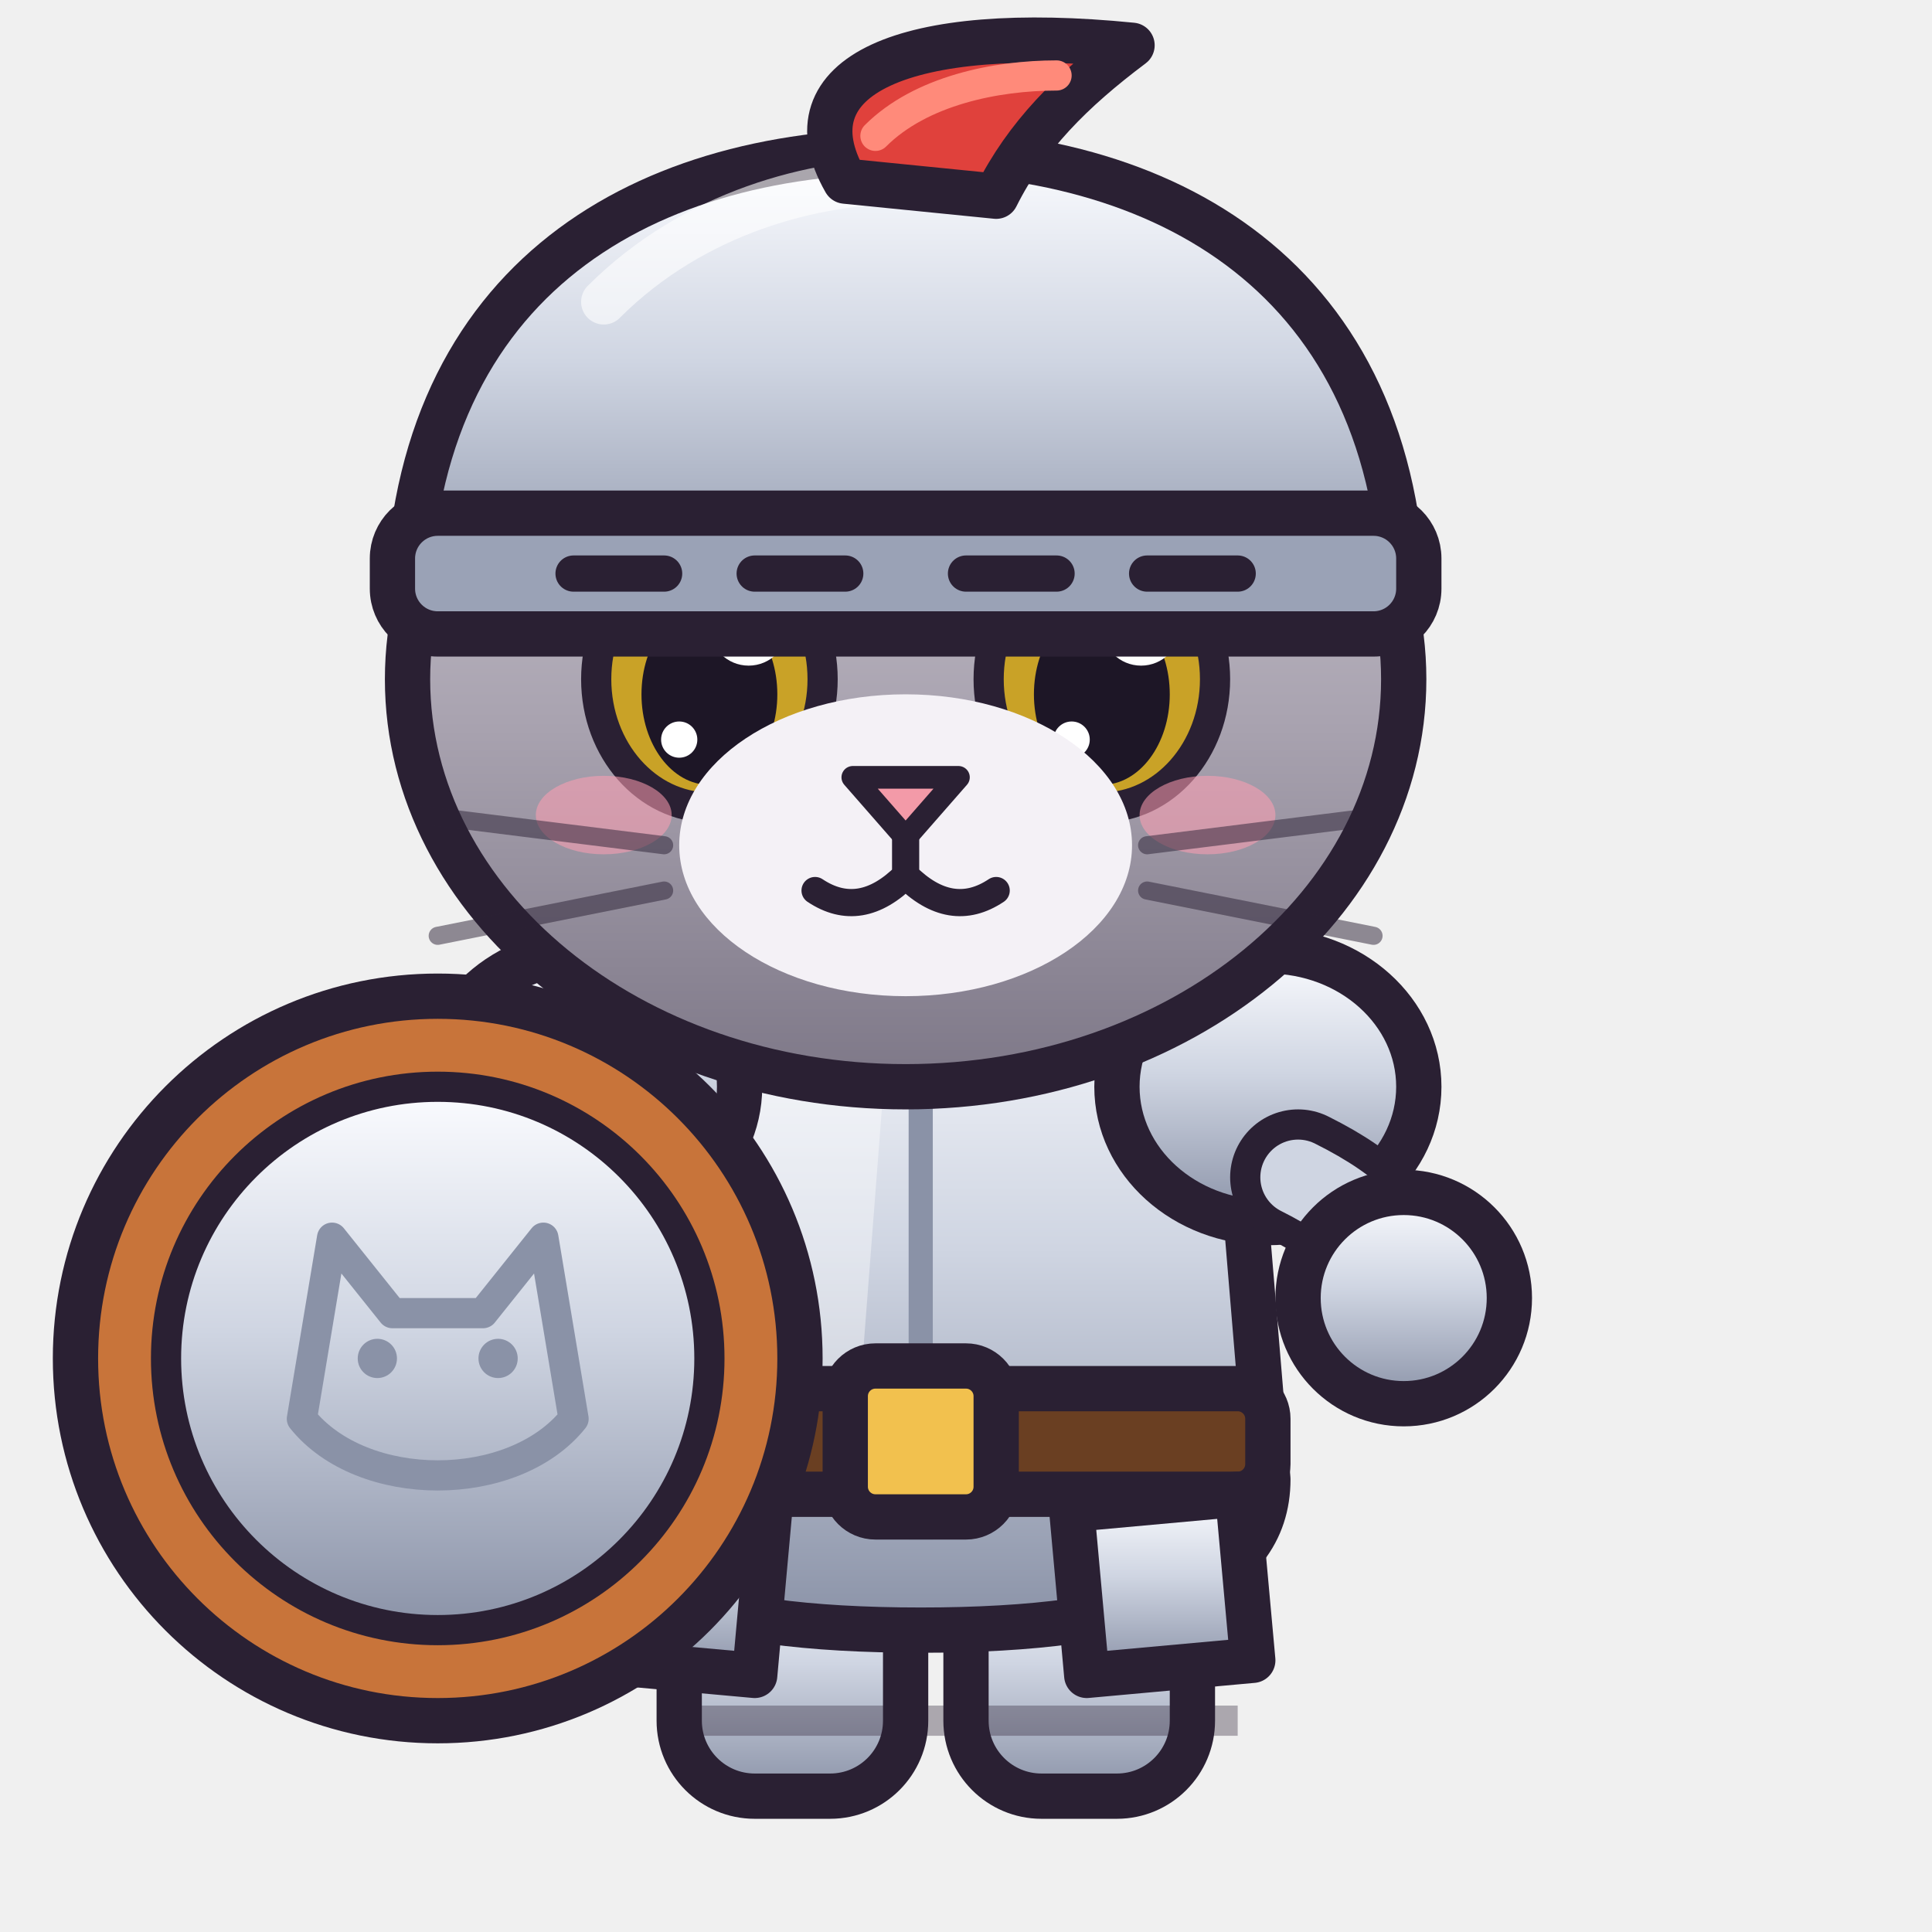
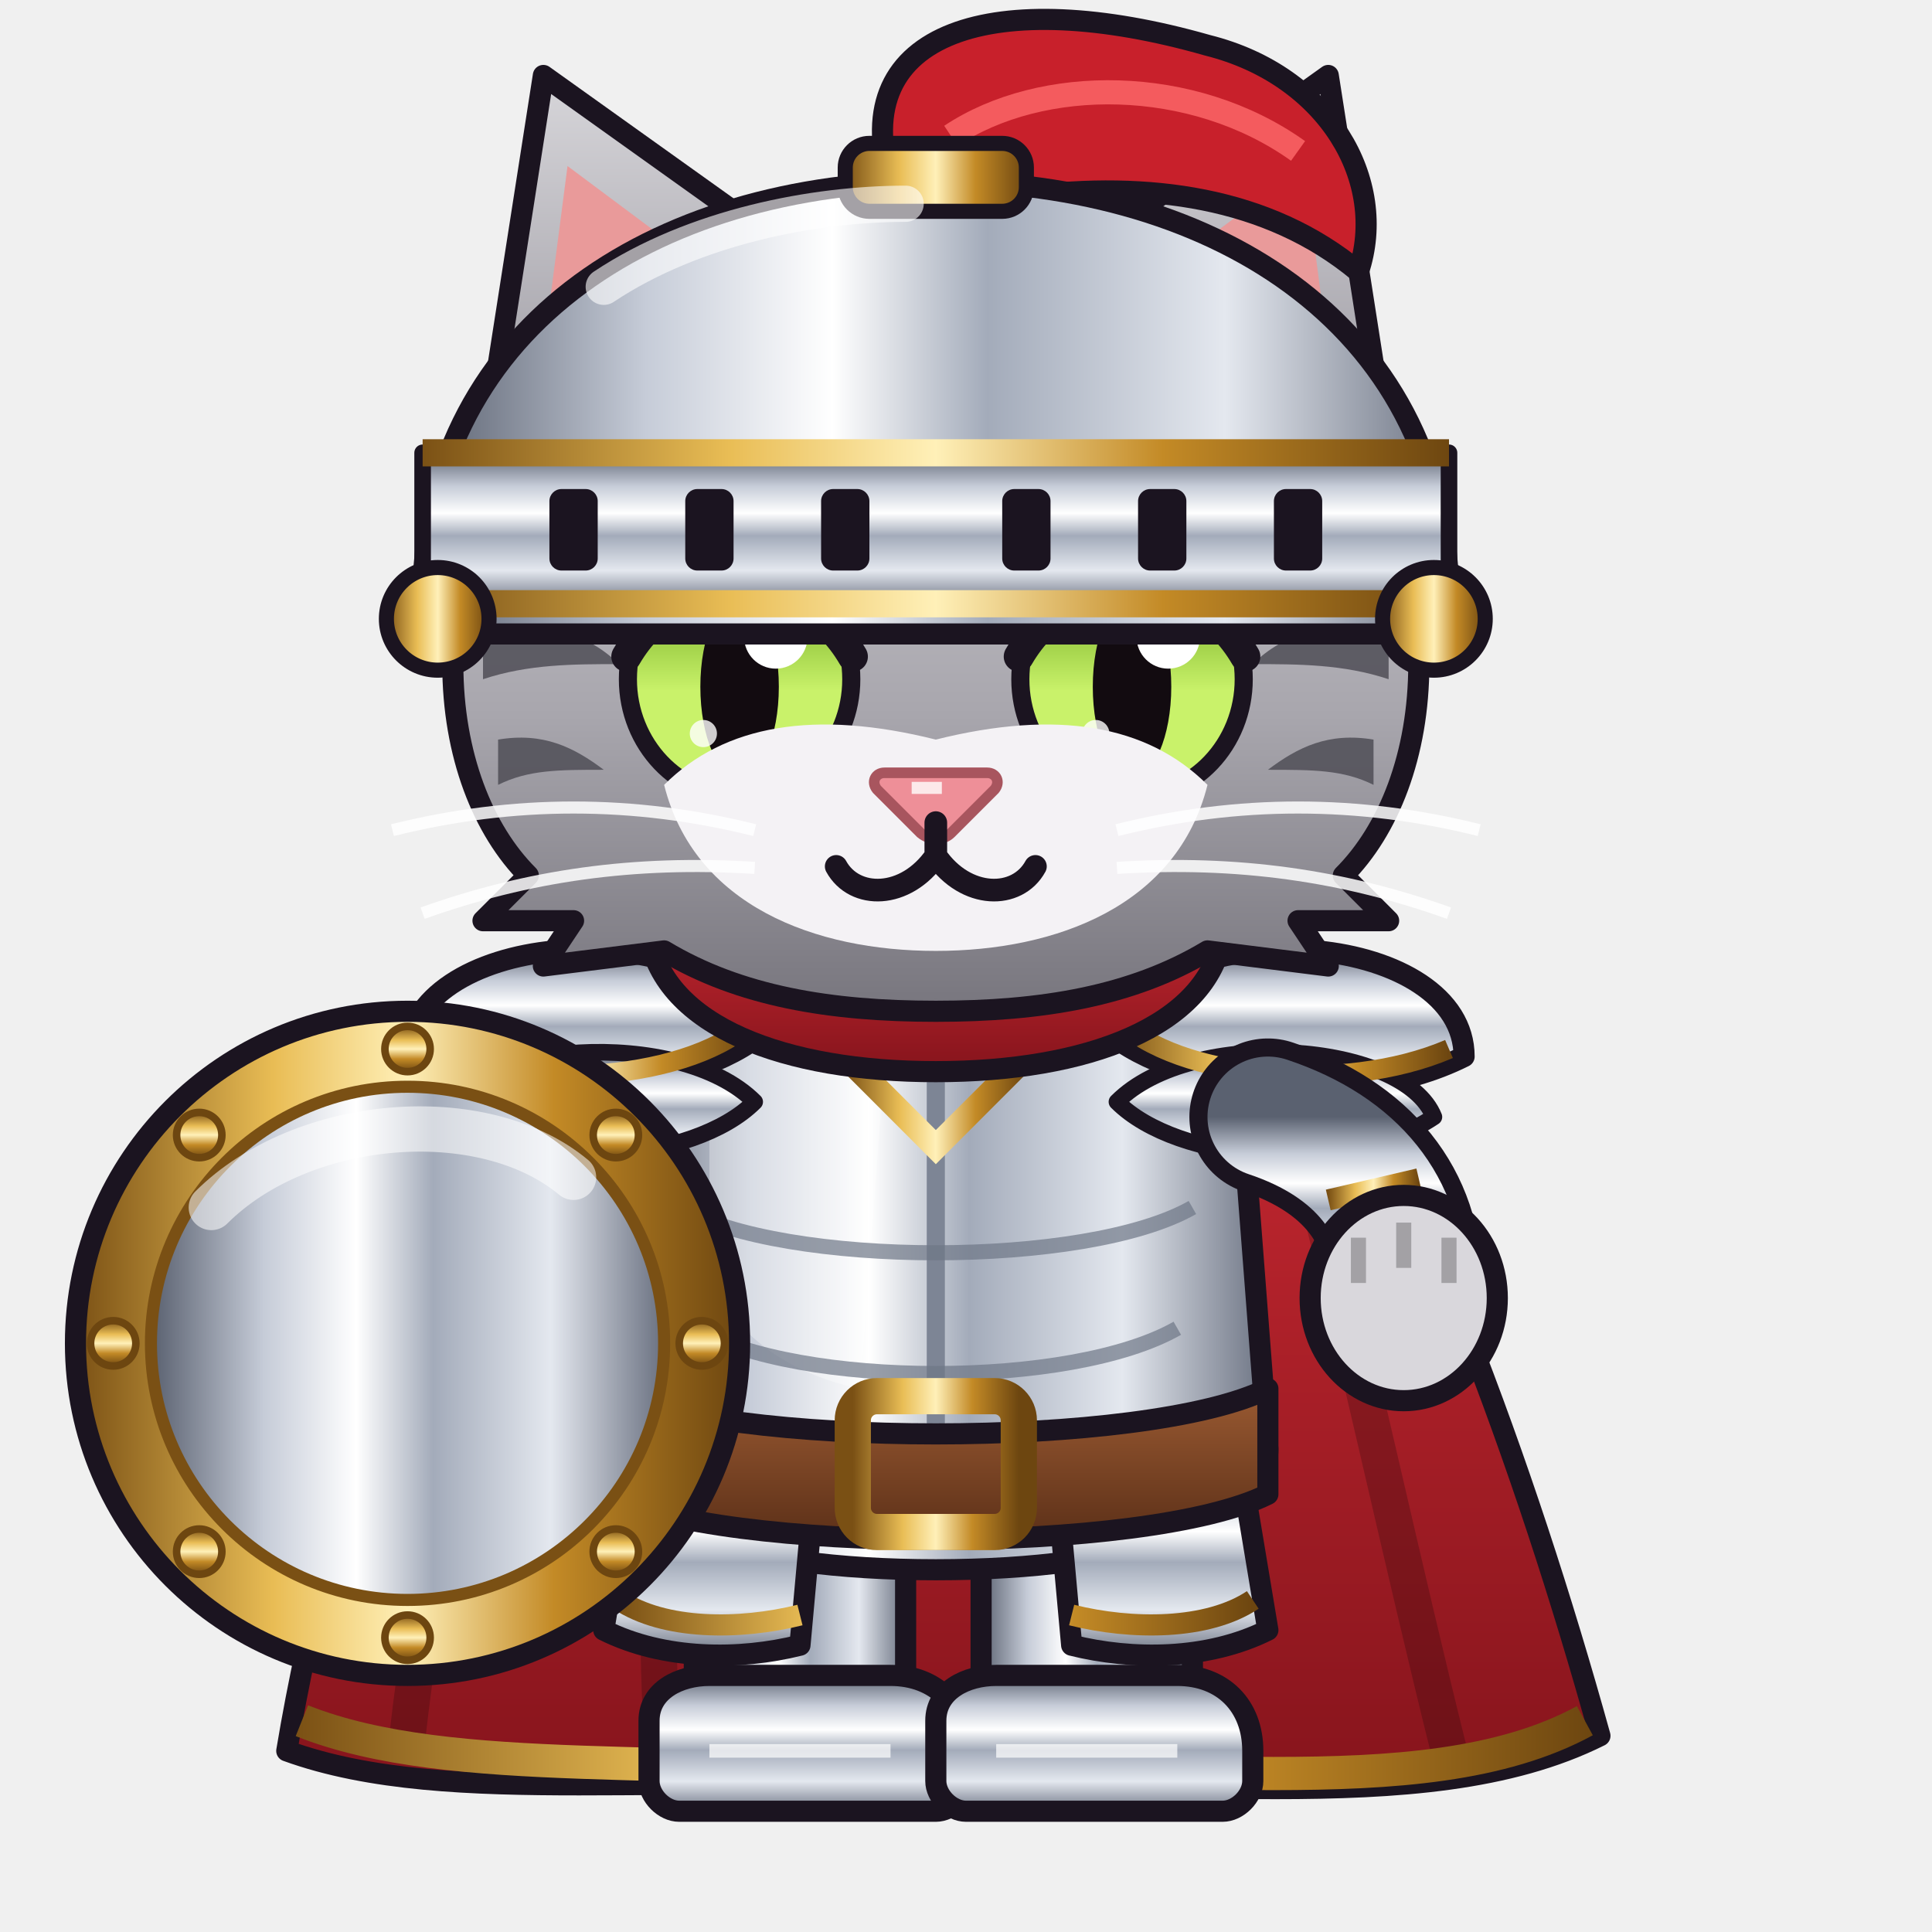
<svg xmlns="http://www.w3.org/2000/svg" width="128" height="128" viewBox="0 0 128 128">
  <defs>
    <linearGradient id="fur" gradientTransform="rotate(90)">
-       <stop offset="0" stop-color="#d4d0d8" />
-       <stop offset="0.55" stop-color="#a9a3b0" />
-       <stop offset="1" stop-color="#7d7787" />
+       <stop offset="0" stop-color="#d7d6da" />
+       <stop offset="0.6" stop-color="#a8a6ad" />
+       <stop offset="1" stop-color="#77757d" />
    </linearGradient>
-     <linearGradient id="steel" gradientTransform="rotate(90)">
-       <stop offset="0" stop-color="#fbfcff" />
-       <stop offset="0.45" stop-color="#cfd5e2" />
-       <stop offset="1" stop-color="#8a92a7" />
+     <linearGradient id="steel">
+       <stop offset="0" stop-color="#5a6170" />
+       <stop offset="0.22" stop-color="#c6ccd8" />
+       <stop offset="0.4" stop-color="#ffffff" />
+       <stop offset="0.55" stop-color="#a3abba" />
+       <stop offset="0.78" stop-color="#e4e8ef" />
+       <stop offset="1" stop-color="#6a7181" />
+     </linearGradient>
+     <linearGradient id="steelv" gradientTransform="rotate(90)">
+       <stop offset="0" stop-color="#5a6170" />
+       <stop offset="0.22" stop-color="#c6ccd8" />
+       <stop offset="0.4" stop-color="#ffffff" />
+       <stop offset="0.55" stop-color="#a3abba" />
+       <stop offset="0.78" stop-color="#e4e8ef" />
+       <stop offset="1" stop-color="#6a7181" />
+     </linearGradient>
+     <linearGradient id="gold">
+       <stop offset="0" stop-color="#7a5014" />
+       <stop offset="0.3" stop-color="#e9bd55" />
+       <stop offset="0.5" stop-color="#fff0b8" />
+       <stop offset="0.72" stop-color="#c38a26" />
+       <stop offset="1" stop-color="#6d4610" />
+     </linearGradient>
+     <linearGradient id="goldv" gradientTransform="rotate(90)">
+       <stop offset="0" stop-color="#7a5014" />
+       <stop offset="0.3" stop-color="#e9bd55" />
+       <stop offset="0.5" stop-color="#fff0b8" />
+       <stop offset="0.72" stop-color="#c38a26" />
+       <stop offset="1" stop-color="#6d4610" />
+     </linearGradient>
+     <linearGradient id="cape" gradientTransform="rotate(90)">
+       <stop offset="0" stop-color="#cc2a33" />
+       <stop offset="1" stop-color="#86141c" />
+     </linearGradient>
+     <linearGradient id="iris" gradientTransform="rotate(90)">
+       <stop offset="0" stop-color="#5d9a12" />
+       <stop offset="0.55" stop-color="#c9f26a" />
+       <stop offset="1" stop-color="#c9f26a" />
    </linearGradient>
    <linearGradient id="leather" gradientTransform="rotate(90)">
-       <stop offset="0" stop-color="#c48a57" />
-       <stop offset="1" stop-color="#7c4e2d" />
+       <stop offset="0" stop-color="#9a5a32" />
+       <stop offset="1" stop-color="#5c3018" />
    </linearGradient>
-     <linearGradient id="mail" gradientTransform="rotate(90)">
-       <stop offset="0" stop-color="#b9bfcc" />
-       <stop offset="1" stop-color="#727a8c" />
+     <linearGradient id="wood">
+       <stop offset="0" stop-color="#8a5a32" />
+       <stop offset="0.5" stop-color="#a8703f" />
+       <stop offset="1" stop-color="#6a4022" />
+     </linearGradient>
+     <linearGradient id="iron">
+       <stop offset="0" stop-color="#3e434e" />
+       <stop offset="0.4" stop-color="#9aa1ae" />
+       <stop offset="0.6" stop-color="#c6ccd6" />
+       <stop offset="1" stop-color="#4b505c" />
    </linearGradient>
  </defs>
-   <path d="M40 100 C22 100 14 86 18 72 C20 66 26 66 26 72 C24 82 28 92 42 92 Z" fill="url(#fur)" stroke="#2a2033" stroke-width="3" stroke-linejoin="round" stroke-linecap="round" />
-   <path d="M20 78 l6 1 M22 86 l6 -1" stroke="#6a6474" stroke-width="3" stroke-linecap="round" />
-   <rect x="45" y="103" width="15" height="16" rx="5" fill="url(#steel)" stroke="#2a2033" stroke-width="3" stroke-linejoin="round" stroke-linecap="round" />
-   <rect x="64" y="103" width="15" height="16" rx="5" fill="url(#steel)" stroke="#2a2033" stroke-width="3" stroke-linejoin="round" stroke-linecap="round" />
-   <path d="M45 114 h18 M64 114 h18" stroke="#2a2033" stroke-width="2" opacity="0.35" />
-   <path d="M40 74 C40 66 48 62 61 62 C74 62 82 66 82 74 L84 98 C84 105 76 108 61 108 C46 108 38 105 38 98 Z" fill="url(#steel)" stroke="#2a2033" stroke-width="3" stroke-linejoin="round" stroke-linecap="round" />
-   <path d="M47 70 C49 66 55 65 59 66 L57 92 C51 92 47 90 46 86 Z" fill="#ffffff" opacity="0.4" />
-   <path d="M61 65 V102" stroke="#8a92a7" stroke-width="1.6" />
-   <rect x="38" y="92" width="46" height="7" rx="2" fill="#6a3f22" stroke="#2a2033" stroke-width="3" stroke-linejoin="round" stroke-linecap="round" />
-   <rect x="56" y="90.5" width="10" height="10" rx="2" fill="#f2c14e" stroke="#2a2033" stroke-width="3" stroke-linejoin="round" stroke-linecap="round" />
-   <path d="M40 99 L39 110 L50 111 L51 100 Z M71 100 L72 111 L83 110 L82 99 Z" fill="url(#steel)" stroke="#2a2033" stroke-width="3" stroke-linejoin="round" stroke-linecap="round" />
-   <ellipse cx="39" cy="72" rx="10" ry="9" fill="url(#steel)" stroke="#2a2033" stroke-width="3" stroke-linejoin="round" stroke-linecap="round" />
-   <ellipse cx="84" cy="72" rx="10" ry="9" fill="url(#steel)" stroke="#2a2033" stroke-width="3" stroke-linejoin="round" stroke-linecap="round" />
-   <path d="M86 78 C90 80 92 82 93 86" stroke="#2a2033" stroke-width="9" stroke-linecap="round" />
-   <path d="M86 78 C90 80 92 82 93 86" stroke="#cfd5e2" stroke-width="5" stroke-linecap="round" />
-   <circle cx="93" cy="86" r="7" fill="url(#steel)" stroke="#2a2033" stroke-width="3" stroke-linejoin="round" stroke-linecap="round" />
-   <circle cx="29" cy="90" r="24" fill="#c8743a" stroke="#2a2033" stroke-width="3" stroke-linejoin="round" stroke-linecap="round" />
-   <circle cx="29" cy="90" r="18" fill="url(#steel)" stroke="#2a2033" stroke-width="2" />
-   <path d="M20 94 L22 82 L26 87 H32 L36 82 L38 94 C34 99 24 99 20 94 Z" fill="none" stroke="#8a92a7" stroke-width="2" stroke-linejoin="round" />
-   <circle cx="25" cy="90" r="1.3" fill="#8a92a7" />
-   <circle cx="33" cy="90" r="1.3" fill="#8a92a7" />
-   <ellipse cx="60" cy="45" rx="33" ry="27" fill="url(#fur)" stroke="#2a2033" stroke-width="3" stroke-linejoin="round" stroke-linecap="round" />
-   <ellipse cx="47" cy="45" rx="7.5" ry="8.5" fill="#c9a227" stroke="#2a2033" stroke-width="2" />
-   <ellipse cx="47" cy="46" rx="4.5" ry="6" fill="#1d1626" />
-   <circle cx="49.6" cy="41.5" r="2.6" fill="#fff" />
-   <circle cx="45" cy="49" r="1.2" fill="#fff" />
-   <ellipse cx="73" cy="45" rx="7.5" ry="8.5" fill="#c9a227" stroke="#2a2033" stroke-width="2" />
-   <ellipse cx="73" cy="46" rx="4.5" ry="6" fill="#1d1626" />
-   <circle cx="75.6" cy="41.5" r="2.6" fill="#fff" />
-   <circle cx="71" cy="49" r="1.2" fill="#fff" />
-   <ellipse cx="60" cy="56" rx="15" ry="10" fill="#f4f1f6" />
-   <ellipse cx="40" cy="54" rx="4.5" ry="2.6" fill="#ff9fb2" opacity="0.55" />
-   <ellipse cx="80" cy="54" rx="4.5" ry="2.6" fill="#ff9fb2" opacity="0.55" />
-   <path d="M56.5 51.5 h7 l-3.5 4 z" fill="#f39aa8" stroke="#2a2033" stroke-width="1.5" stroke-linejoin="round" />
-   <path d="M60 55.5 v2.5 M60 58 q-3 3 -6 1 M60 58 q3 3 6 1" stroke="#2a2033" stroke-width="1.8" fill="none" stroke-linecap="round" />
-   <path d="M44 56 L28 54 M44 59 L29 62 M76 56 L92 54 M76 59 L91 62" stroke="#2a2033" stroke-width="1.2" opacity="0.5" stroke-linecap="round" />
-   <path d="M27 41 C27 19 42 10 60 10 C78 10 93 19 93 41 Z" fill="url(#steel)" stroke="#2a2033" stroke-width="3" stroke-linejoin="round" stroke-linecap="round" />
-   <rect x="26" y="34" width="68" height="8" rx="3" fill="#9aa2b6" stroke="#2a2033" stroke-width="3" stroke-linejoin="round" stroke-linecap="round" />
-   <path d="M38 38 h6 M50 38 h6 M64 38 h6 M76 38 h6" stroke="#2a2033" stroke-width="2.4" stroke-linecap="round" />
-   <path d="M40 20 C46 14 54 12 60 12" stroke="#fff" stroke-width="3" opacity="0.6" fill="none" stroke-linecap="round" />
-   <path d="M56 12 C52 5 60 1.5 75 3 C71 6 68 9 66 13 Z" fill="#e0413c" stroke="#2a2033" stroke-width="3" stroke-linejoin="round" stroke-linecap="round" />
-   <path d="M58 9 C61 6 66 5 70 5" stroke="#ff8a7a" stroke-width="2" fill="none" stroke-linecap="round" />
+   <path d="M40 63 C29 78 22 98 19 116 C30 120 46 117 60 119 C76 117 94 121 106 115 C101 97 94 78 85 63 Z" fill="url(#cape)" stroke="#1b1420" stroke-width="1.4" stroke-linejoin="round" stroke-linecap="round" />
+   <path d="M33 84 C30 96 28 106 27 115 M47 72 C44 90 43 104 44 117 M86 74 C90 90 93 104 96 116" stroke="#00000033" stroke-width="2.4" fill="none" stroke-linecap="round" />
+   <path d="M20 114 C30 118 46 116 60 118 C76 116 94 120 105 114" stroke="url(#gold)" stroke-width="2.2" fill="none" />
+   <path d="M46 99 h14 v12 c0 2 -1 3 -3 3 h-8 c-2 0 -3 -1 -3 -3 z" fill="url(#steel)" stroke="#1b1420" stroke-width="1.4" stroke-linejoin="round" stroke-linecap="round" />
+   <path d="M45 99 c2 -4 14 -4 16 0 l-1 4 c-4 -2 -10 -2 -14 0 z" fill="url(#steelv)" stroke="#1b1420" stroke-width="1.1" stroke-linejoin="round" stroke-linecap="round" />
+   <path d="M46 103 h14" stroke="url(#gold)" stroke-width="1.6" />
+   <path d="M43 114 c0 -2 2 -3 4 -3 h12 c3 0 5 2 5 5 v2 c0 1 -1 2 -2 2 h-17 c-1 0 -2 -1 -2 -2 z" fill="url(#steelv)" stroke="#1b1420" stroke-width="1.4" stroke-linejoin="round" stroke-linecap="round" />
+   <path d="M47 116 h12" stroke="#ffffff" stroke-width="0.9" opacity="0.7" />
+   <path d="M65 99 h14 v12 c0 2 -1 3 -3 3 h-8 c-2 0 -3 -1 -3 -3 z" fill="url(#steel)" stroke="#1b1420" stroke-width="1.4" stroke-linejoin="round" stroke-linecap="round" />
+   <path d="M64 99 c2 -4 14 -4 16 0 l-1 4 c-4 -2 -10 -2 -14 0 z" fill="url(#steelv)" stroke="#1b1420" stroke-width="1.1" stroke-linejoin="round" stroke-linecap="round" />
+   <path d="M65 103 h14" stroke="url(#gold)" stroke-width="1.6" />
+   <path d="M62 114 c0 -2 2 -3 4 -3 h12 c3 0 5 2 5 5 v2 c0 1 -1 2 -2 2 h-17 c-1 0 -2 -1 -2 -2 z" fill="url(#steelv)" stroke="#1b1420" stroke-width="1.4" stroke-linejoin="round" stroke-linecap="round" />
+   <path d="M66 116 h12" stroke="#ffffff" stroke-width="0.9" opacity="0.7" />
+   <path d="M42 70 C42 64 50 61 62 61 C74 61 82 64 82 70 L84 96 C84 101 75 104 62 104 C49 104 40 101 40 96 Z" fill="url(#steel)" stroke="#1b1420" stroke-width="1.4" stroke-linejoin="round" stroke-linecap="round" />
+   <path d="M62 63 V100" stroke="#7d8595" stroke-width="1.2" />
+   <path d="M47 68 C50 65 56 64 59 65 L57 92 C52 91 48 88 47 84 Z" fill="#ffffff" opacity="0.32" />
+   <path d="M45 80 C52 84 72 84 79 80 M46 88 C53 92 71 92 78 88" stroke="#6e7686" stroke-width="1" fill="none" opacity="0.7" />
+   <path d="M43 70 C48 66 56 64 62 64 C68 64 76 66 81 70" stroke="url(#gold)" stroke-width="1.8" fill="none" />
+   <path d="M56 70 L62 76 L68 70" stroke="url(#gold)" stroke-width="1.6" fill="none" />
+   <path d="M42 96 L40 108 C44 110 49 110 53 109 L54 98 Z M70 98 L71 109 C75 110 80 110 84 108 L82 96 Z" fill="url(#steelv)" stroke="#1b1420" stroke-width="1.4" stroke-linejoin="round" stroke-linecap="round" />
+   <path d="M41 106 C44 108 49 108 53 107 M71 107 C75 108 80 108 83 106" stroke="url(#gold)" stroke-width="1.4" fill="none" />
+   <path d="M40 92 C48 96 76 96 84 92 L84 99 C76 103 48 103 40 99 Z" fill="url(#leather)" stroke="#1b1420" stroke-width="1.4" stroke-linejoin="round" stroke-linecap="round" />
+   <rect x="56.5" y="92.5" width="11" height="9" rx="1.6" fill="none" stroke="url(#gold)" stroke-width="2.4" />
+   <path d="M62 95 v4" stroke="url(#gold)" stroke-width="1.6" />
+   <path d="M27 70 C27 62 45 60 51 68 C47 72 35 74 27 70 Z" fill="url(#steelv)" stroke="#1b1420" stroke-width="1.4" stroke-linejoin="round" stroke-linecap="round" />
+   <path d="M29 74 C31 69 45 68 50 73 C46 77 35 78 29 74 Z" fill="url(#steelv)" stroke="#1b1420" stroke-width="1.1" stroke-linejoin="round" stroke-linecap="round" />
+   <path d="M28 69.5 C35 72.5 46 71.5 50 67.5" stroke="url(#gold)" stroke-width="1.3" fill="none" />
+   <path d="M97 70 C97 62 79 60 73 68 C77 72 89 74 97 70 Z" fill="url(#steelv)" stroke="#1b1420" stroke-width="1.4" stroke-linejoin="round" stroke-linecap="round" />
+   <path d="M95 74 C93 69 79 68 74 73 C78 77 89 78 95 74 Z" fill="url(#steelv)" stroke="#1b1420" stroke-width="1.1" stroke-linejoin="round" stroke-linecap="round" />
+   <path d="M96 69.5 C89 72.5 78 71.5 74 67.5" stroke="url(#gold)" stroke-width="1.3" fill="none" />
+   <path d="M43 62 C52 58 72 58 81 62 C80 68 72 71 62 71 C52 71 44 68 43 62 Z" fill="url(#cape)" stroke="#1b1420" stroke-width="1.4" stroke-linejoin="round" stroke-linecap="round" />
+   <path d="M50 64 C55 67 69 67 74 64" stroke="#00000033" stroke-width="1.6" fill="none" />
+   <path d="M84 74 C90 76 93 80 93 85" stroke="#1b1420" stroke-width="10.4" stroke-linecap="round" fill="none" />
+   <path d="M84 74 C90 76 93 80 93 85" stroke="url(#steelv)" stroke-width="8" stroke-linecap="round" fill="none" />
+   <path d="M88 79.5 l6 -1.4" stroke="url(#gold)" stroke-width="1.4" />
+   <ellipse cx="93" cy="86" rx="6.2" ry="6.8" fill="#d9d7dc" stroke="#1b1420" stroke-width="1.4" stroke-linejoin="round" stroke-linecap="round" />
+   <path d="M90 82 v3 M93 81 v3 M96 82 v3" stroke="#00000040" stroke-width="1" />
+   <circle cx="27" cy="89" r="22" fill="url(#gold)" stroke="#1b1420" stroke-width="1.4" stroke-linejoin="round" stroke-linecap="round" />
+   <circle cx="27" cy="89" r="17" fill="url(#steel)" stroke="#7a5014" stroke-width="0.8" />
+   <path d="M14 80 C20 74 32 73 38 78" stroke="#ffffff" stroke-width="3" opacity="0.55" fill="none" stroke-linecap="round" />
+   <circle cx="46.5" cy="89.0" r="1.5" fill="url(#goldv)" stroke="#6d4610" stroke-width="0.5" />
+   <circle cx="40.8" cy="102.8" r="1.5" fill="url(#goldv)" stroke="#6d4610" stroke-width="0.5" />
+   <circle cx="27.0" cy="108.5" r="1.5" fill="url(#goldv)" stroke="#6d4610" stroke-width="0.5" />
+   <circle cx="13.2" cy="102.8" r="1.5" fill="url(#goldv)" stroke="#6d4610" stroke-width="0.5" />
+   <circle cx="7.5" cy="89.0" r="1.5" fill="url(#goldv)" stroke="#6d4610" stroke-width="0.5" />
+   <circle cx="13.2" cy="75.2" r="1.5" fill="url(#goldv)" stroke="#6d4610" stroke-width="0.5" />
+   <circle cx="27.0" cy="69.5" r="1.5" fill="url(#goldv)" stroke="#6d4610" stroke-width="0.5" />
+   <circle cx="40.8" cy="75.2" r="1.5" fill="url(#goldv)" stroke="#6d4610" stroke-width="0.5" />
+   <path d="M31.0 37 L36.0 5 L57.0 20 Z" fill="url(#fur)" stroke="#1b1420" stroke-width="1.4" stroke-linejoin="round" stroke-linecap="round" />
+   <path d="M35.0 31 L37.6 11 L51.0 21 Z" fill="#e99a9a" />
+   <path d="M40.0 25 l2 -8 M43.0 26 l2 -7" stroke="#ffffff" stroke-width="0.9" opacity="0.75" />
+   <path d="M93.0 37 L88.0 5 L67.0 20 Z" fill="url(#fur)" stroke="#1b1420" stroke-width="1.4" stroke-linejoin="round" stroke-linecap="round" />
+   <path d="M89.0 31 L86.4 11 L73.0 21 Z" fill="#e99a9a" />
+   <path d="M84.0 25 l-2 -8 M81.0 26 l-2 -7" stroke="#ffffff" stroke-width="0.9" opacity="0.75" />
+   <path d="M30 44 C29 28 44 18 62 18 C80 18 95 28 94 44 C94 50 92 55 89 58 L92 61 L86 61 L88 64 L80 63 C75 66 69 67 62 67 C55 67 49 66 44 63 L36 64 L38 61 L32 61 L35 58 C32 55 30 50 30 44 Z" fill="url(#fur)" stroke="#1b1420" stroke-width="1.4" stroke-linejoin="round" stroke-linecap="round" />
+   <path d="M55 21 C56 25 56 29 55 32 L57 32 C58 28 58 24 57 21 Z M61 19.5 C61.6 24 61.6 28 61 32 L63 32 C63.6 28 63.6 24 63 19.5 Z M67 21 C66 25 66 29 67 32 L69 32 C70 28 70 24 69 21 Z M32 42 C36 41 39 42 41 44 C38 44 35 44 32 45 Z M92 42 C88 41 85 42 83 44 C86 44 89 44 92 45 Z M33 49 C36 48.5 38 49.5 40 51 C37 51 35 51 33 52 Z M91 49 C88 48.5 86 49.5 84 51 C87 51 89 51 91 52 Z" fill="#4f4d56" opacity="0.85" />
+   <ellipse cx="49" cy="45" rx="7.4" ry="7.8" fill="url(#iris)" stroke="#1b1420" stroke-width="1.2" stroke-linejoin="round" stroke-linecap="round" />
+   <ellipse cx="49" cy="45.5" rx="2.6" ry="6" fill="#120b10" />
+   <circle cx="51.4" cy="42.2" r="2.1" fill="#ffffff" />
+   <circle cx="46.6" cy="48.6" r="0.9" fill="#ffffff" opacity="0.8" />
+   <path d="M41.5 43.5 C45 37.5 53 37.5 56.5 43.5" stroke="#1b1420" stroke-width="2" fill="none" stroke-linecap="round" />
+   <ellipse cx="75" cy="45" rx="7.4" ry="7.8" fill="url(#iris)" stroke="#1b1420" stroke-width="1.2" stroke-linejoin="round" stroke-linecap="round" />
+   <ellipse cx="75" cy="45.5" rx="2.6" ry="6" fill="#120b10" />
+   <circle cx="77.4" cy="42.2" r="2.1" fill="#ffffff" />
+   <circle cx="72.6" cy="48.6" r="0.9" fill="#ffffff" opacity="0.8" />
+   <path d="M67.5 43.5 C71 37.5 79 37.5 82.5 43.5" stroke="#1b1420" stroke-width="2" fill="none" stroke-linecap="round" />
+   <path d="M44 52 C46 60 54 63 62 63 C70 63 78 60 80 52 C76 48 70 47 62 49 C54 47 48 48 44 52 Z" fill="#f4f2f5" />
+   <path d="M58.6 51.2 h6.8 c0.6 0 0.9 0.6 0.5 1.1 l-2.9 2.9 c-0.5 0.5 -1.4 0.5 -2 0 l-2.9 -2.9 c-0.4 -0.5 -0.1 -1.1 0.5 -1.1 z" fill="#ee8f98" stroke="#a8555e" stroke-width="0.7" />
+   <path d="M60.4 52.2 h2" stroke="#ffffff" stroke-width="0.8" opacity="0.8" />
+   <path d="M62 54.5 v2.2 M62 56.7 C60 59.6 56.6 59.6 55.4 57.4 M62 56.7 C64 59.6 67.4 59.6 68.6 57.4" stroke="#1b1420" stroke-width="1.5" fill="none" stroke-linecap="round" />
+   <path d="M50 55 C42 53 34 53 26 55 M50 57.5 C42 57 35 58 28 60.5 M74 55 C82 53 90 53 98 55 M74 57.5 C82 57 89 58 96 60.5" stroke="#ffffff" stroke-width="0.8" fill="none" opacity="0.85" />
+   <path d="M59 12 C56 2 66 -1 80 3 C88 5 92 12 90 18 C84 13 76 12 68 13 Z" fill="#c8202b" stroke="#1b1420" stroke-width="1.4" stroke-linejoin="round" stroke-linecap="round" />
+   <path d="M63 9 C69 5 79 5 86 10" stroke="#ff6a6a" stroke-width="1.6" fill="none" opacity="0.8" />
+   <path d="M28 40 C28 22 43 12 62 12 C81 12 96 22 96 40 L96 42 L28 42 Z" fill="url(#steel)" stroke="#1b1420" stroke-width="1.4" stroke-linejoin="round" stroke-linecap="round" />
+   <path d="M28 30 H96 V40 H28 Z" fill="url(#steelv)" stroke="#1b1420" stroke-width="1.1" stroke-linejoin="round" stroke-linecap="round" />
+   <path d="M28 30 H96 M28 40 H96" stroke="url(#gold)" stroke-width="1.8" />
+   <rect x="36.4" y="32.4" width="3.2" height="5.4" rx="0.8" fill="#1b1420" />
+   <rect x="45.4" y="32.4" width="3.2" height="5.4" rx="0.8" fill="#1b1420" />
+   <rect x="54.4" y="32.4" width="3.2" height="5.4" rx="0.8" fill="#1b1420" />
+   <rect x="66.4" y="32.4" width="3.2" height="5.4" rx="0.8" fill="#1b1420" />
+   <rect x="75.4" y="32.4" width="3.2" height="5.4" rx="0.8" fill="#1b1420" />
+   <rect x="84.4" y="32.4" width="3.2" height="5.4" rx="0.8" fill="#1b1420" />
+   <circle cx="29" cy="41" r="3.4" fill="url(#gold)" stroke="#1b1420" stroke-width="1" stroke-linejoin="round" stroke-linecap="round" />
+   <circle cx="95" cy="41" r="3.4" fill="url(#gold)" stroke="#1b1420" stroke-width="1" stroke-linejoin="round" stroke-linecap="round" />
+   <rect x="56" y="9.5" width="12" height="4.5" rx="1.6" fill="url(#gold)" stroke="#1b1420" stroke-width="1" stroke-linejoin="round" stroke-linecap="round" />
+   <path d="M40 19 C46 15 54 13.5 60 13.5" stroke="#ffffff" stroke-width="2.4" opacity="0.6" fill="none" stroke-linecap="round" />
</svg>
